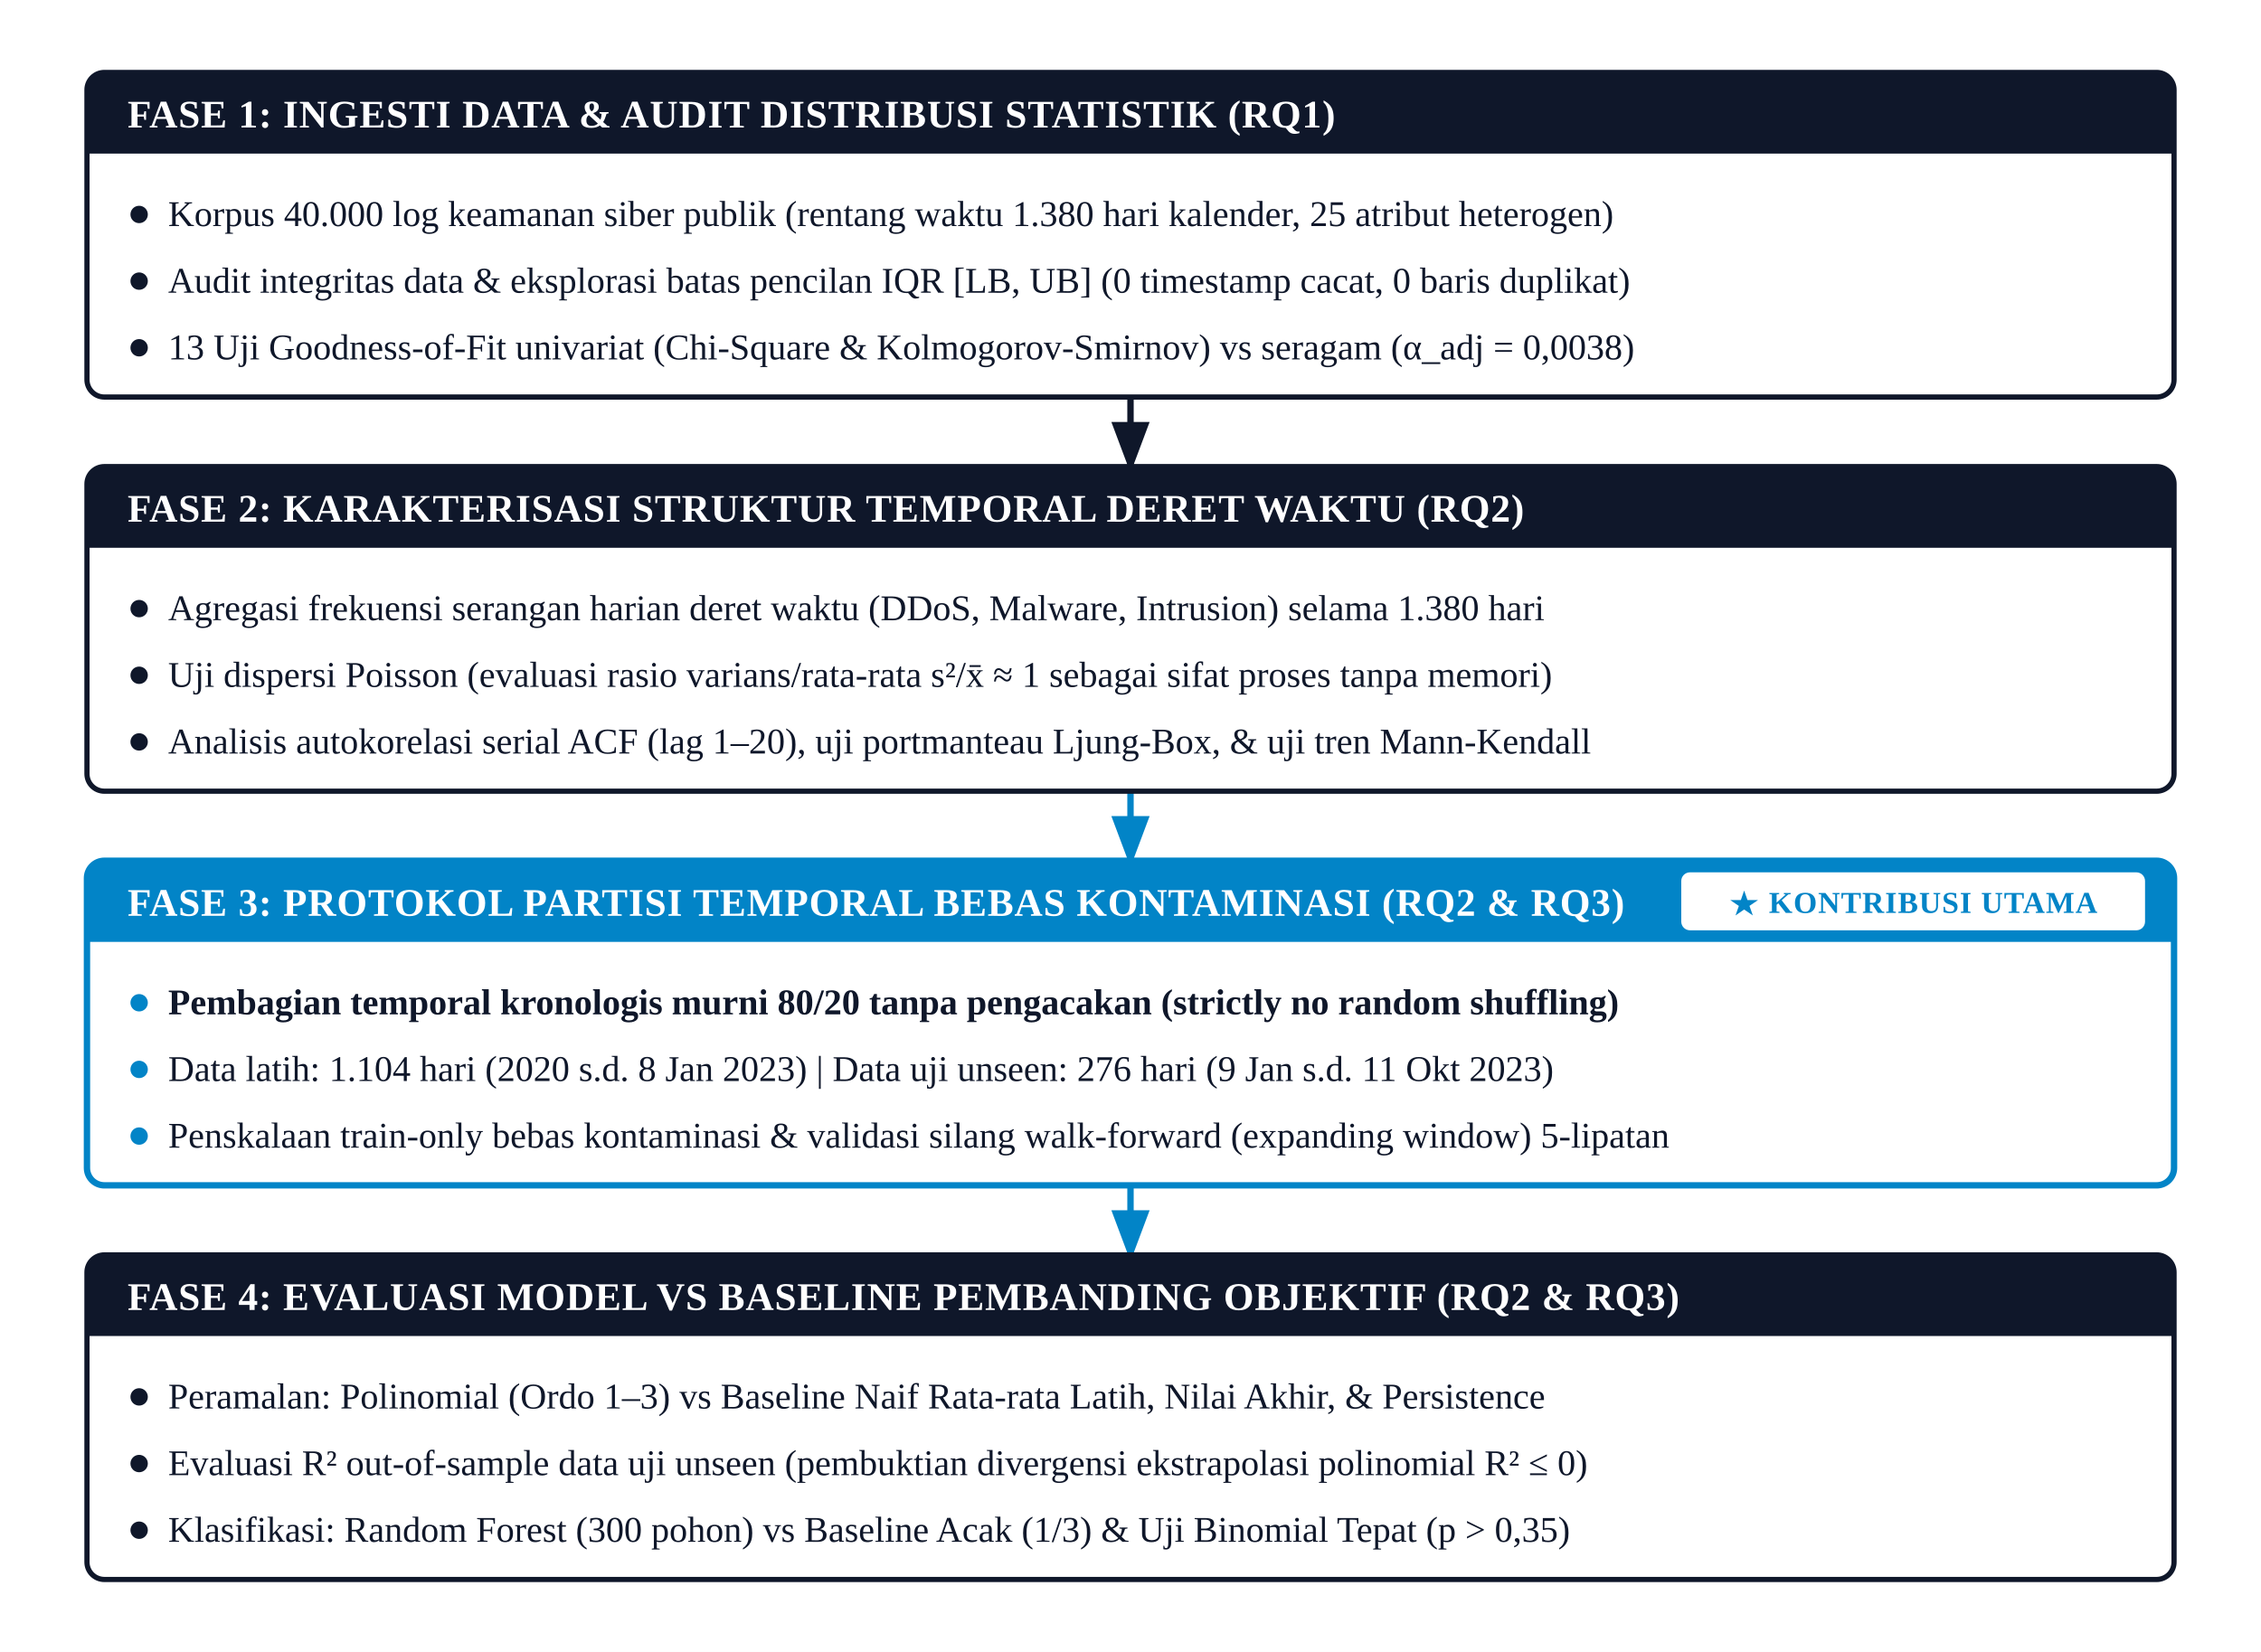
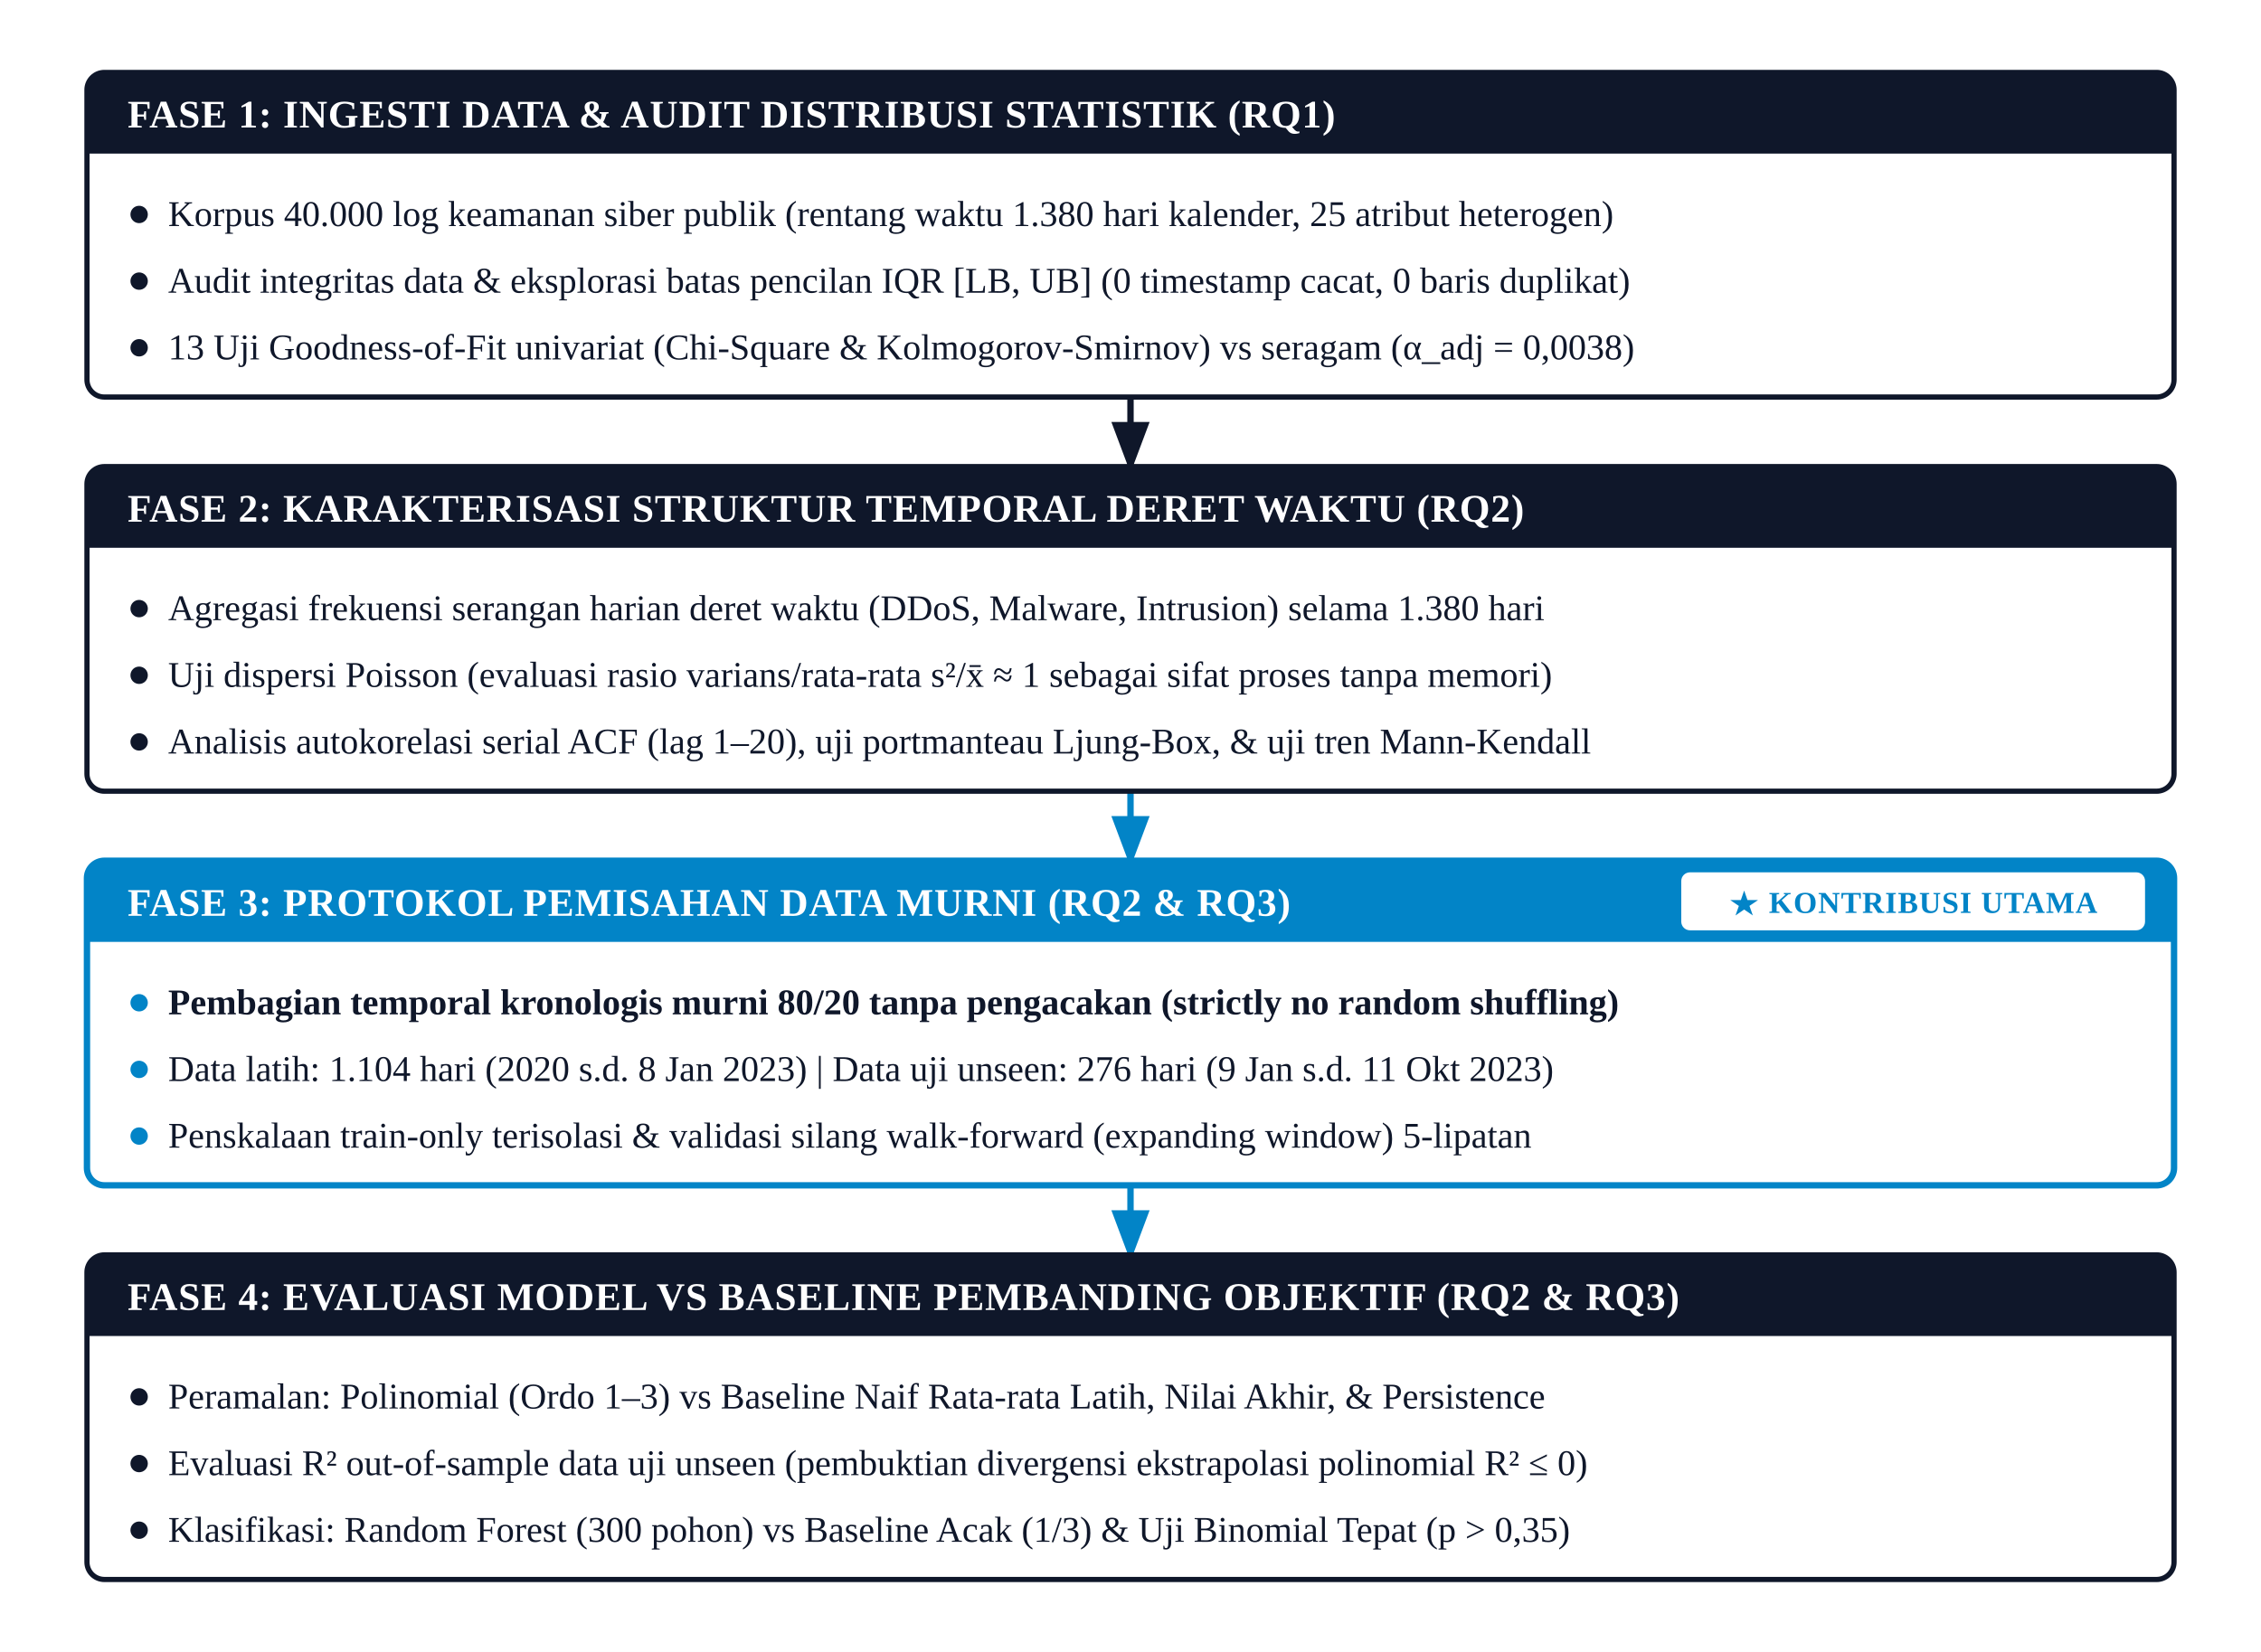
- <svg xmlns="http://www.w3.org/2000/svg" viewBox="0 0 780 570" width="780" height="570" role="img" aria-label="Diagram Alur Metodologi Modular 4-Fase Kerangka Evaluasi Empiris Bebas Kontaminasi Data">
+ <svg xmlns="http://www.w3.org/2000/svg" viewBox="0 0 780 570" width="780" height="570" role="img" aria-label="Diagram Alur Metodologi Modular 4-Fase Kerangka Evaluasi Empiris Dengan Pemisahan Data Murni">
  <defs>
    <marker id="arrow-dark" markerWidth="8" markerHeight="6" refX="7" refY="3" orient="auto">
      <polygon points="0 0, 8 3, 0 6" fill="#0f172a" />
    </marker>
    <marker id="arrow-sky" markerWidth="8" markerHeight="6" refX="7" refY="3" orient="auto">
      <polygon points="0 0, 8 3, 0 6" fill="#0284c7" />
    </marker>
  </defs>
  <rect width="100%" height="100%" fill="#ffffff" />
  <line x1="390" y1="137" x2="390" y2="161" stroke="#0f172a" stroke-width="2.2" marker-end="url(#arrow-dark)" />
  <line x1="390" y1="273" x2="390" y2="297" stroke="#0284c7" stroke-width="2.2" marker-end="url(#arrow-sky)" />
  <line x1="390" y1="409" x2="390" y2="433" stroke="#0284c7" stroke-width="2.2" marker-end="url(#arrow-sky)" />
  <g id="card-fase-1">
    <rect x="30" y="25" width="720" height="112" rx="6" fill="#ffffff" stroke="#0f172a" stroke-width="1.8" />
    <path d="M 30 31 Q 30 25 36 25 L 744 25 Q 750 25 750 31 L 750 53 L 30 53 Z" fill="#0f172a" />
    <text x="44" y="44" fill="#ffffff" font-family="'Times New Roman', Georgia, serif" font-size="13.5" font-weight="bold" letter-spacing="0.02em">FASE 1: INGESTI DATA &amp; AUDIT DISTRIBUSI STATISTIK (RQ1)</text>
    <circle cx="48" cy="74" r="3" fill="#0f172a" />
    <text x="58" y="78" fill="#0f172a" font-family="'Times New Roman', Georgia, serif" font-size="12.5">Korpus 40.000 log keamanan siber publik (rentang waktu 1.380 hari kalender, 25 atribut heterogen)</text>
    <circle cx="48" cy="97" r="3" fill="#0f172a" />
    <text x="58" y="101" fill="#0f172a" font-family="'Times New Roman', Georgia, serif" font-size="12.5">Audit integritas data &amp; eksplorasi batas pencilan IQR [LB, UB] (0 timestamp cacat, 0 baris duplikat)</text>
    <circle cx="48" cy="120" r="3" fill="#0f172a" />
    <text x="58" y="124" fill="#0f172a" font-family="'Times New Roman', Georgia, serif" font-size="12.5">13 Uji Goodness-of-Fit univariat (Chi-Square &amp; Kolmogorov-Smirnov) vs seragam (α_adj = 0,0038)</text>
  </g>
  <g id="card-fase-2">
    <rect x="30" y="161" width="720" height="112" rx="6" fill="#ffffff" stroke="#0f172a" stroke-width="1.8" />
    <path d="M 30 167 Q 30 161 36 161 L 744 161 Q 750 161 750 167 L 750 189 L 30 189 Z" fill="#0f172a" />
    <text x="44" y="180" fill="#ffffff" font-family="'Times New Roman', Georgia, serif" font-size="13.5" font-weight="bold" letter-spacing="0.02em">FASE 2: KARAKTERISASI STRUKTUR TEMPORAL DERET WAKTU (RQ2)</text>
    <circle cx="48" cy="210" r="3" fill="#0f172a" />
    <text x="58" y="214" fill="#0f172a" font-family="'Times New Roman', Georgia, serif" font-size="12.5">Agregasi frekuensi serangan harian deret waktu (DDoS, Malware, Intrusion) selama 1.380 hari</text>
    <circle cx="48" cy="233" r="3" fill="#0f172a" />
    <text x="58" y="237" fill="#0f172a" font-family="'Times New Roman', Georgia, serif" font-size="12.5">Uji dispersi Poisson (evaluasi rasio varians/rata-rata s²/x̄ ≈ 1 sebagai sifat proses tanpa memori)</text>
    <circle cx="48" cy="256" r="3" fill="#0f172a" />
    <text x="58" y="260" fill="#0f172a" font-family="'Times New Roman', Georgia, serif" font-size="12.5">Analisis autokorelasi serial ACF (lag 1–20), uji portmanteau Ljung-Box, &amp; uji tren Mann-Kendall</text>
  </g>
  <g id="card-fase-3">
    <rect x="30" y="297" width="720" height="112" rx="6" fill="#ffffff" stroke="#0284c7" stroke-width="2.2" />
    <path d="M 30 303 Q 30 297 36 297 L 744 297 Q 750 297 750 303 L 750 325 L 30 325 Z" fill="#0284c7" />
-     <text x="44" y="316" fill="#ffffff" font-family="'Times New Roman', Georgia, serif" font-size="13.5" font-weight="bold" letter-spacing="0.02em">FASE 3: PROTOKOL PARTISI TEMPORAL BEBAS KONTAMINASI (RQ2 &amp; RQ3)</text>
+     <text x="44" y="316" fill="#ffffff" font-family="'Times New Roman', Georgia, serif" font-size="13.5" font-weight="bold" letter-spacing="0.02em">FASE 3: PROTOKOL PEMISAHAN DATA MURNI (RQ2 &amp; RQ3)</text>
    <rect x="580" y="301" width="160" height="20" rx="3" fill="#ffffff" />
    <text x="660" y="315" fill="#0284c7" font-family="'Times New Roman', Georgia, serif" font-size="10.5" font-weight="bold" text-anchor="middle" letter-spacing="0.03em">★ KONTRIBUSI UTAMA</text>
    <circle cx="48" cy="346" r="3" fill="#0284c7" />
    <text x="58" y="350" fill="#0f172a" font-family="'Times New Roman', Georgia, serif" font-size="12.5" font-weight="bold">Pembagian temporal kronologis murni 80/20 tanpa pengacakan (strictly no random shuffling)</text>
    <circle cx="48" cy="369" r="3" fill="#0284c7" />
    <text x="58" y="373" fill="#0f172a" font-family="'Times New Roman', Georgia, serif" font-size="12.5">Data latih: 1.104 hari (2020 s.d. 8 Jan 2023) | Data uji unseen: 276 hari (9 Jan s.d. 11 Okt 2023)</text>
    <circle cx="48" cy="392" r="3" fill="#0284c7" />
-     <text x="58" y="396" fill="#0f172a" font-family="'Times New Roman', Georgia, serif" font-size="12.5">Penskalaan train-only bebas kontaminasi &amp; validasi silang walk-forward (expanding window) 5-lipatan</text>
+     <text x="58" y="396" fill="#0f172a" font-family="'Times New Roman', Georgia, serif" font-size="12.5">Penskalaan train-only terisolasi &amp; validasi silang walk-forward (expanding window) 5-lipatan</text>
  </g>
  <g id="card-fase-4">
    <rect x="30" y="433" width="720" height="112" rx="6" fill="#ffffff" stroke="#0f172a" stroke-width="1.8" />
    <path d="M 30 439 Q 30 433 36 433 L 744 433 Q 750 433 750 439 L 750 461 L 30 461 Z" fill="#0f172a" />
    <text x="44" y="452" fill="#ffffff" font-family="'Times New Roman', Georgia, serif" font-size="13.5" font-weight="bold" letter-spacing="0.02em">FASE 4: EVALUASI MODEL VS BASELINE PEMBANDING OBJEKTIF (RQ2 &amp; RQ3)</text>
    <circle cx="48" cy="482" r="3" fill="#0f172a" />
    <text x="58" y="486" fill="#0f172a" font-family="'Times New Roman', Georgia, serif" font-size="12.5">Peramalan: Polinomial (Ordo 1–3) vs Baseline Naif Rata-rata Latih, Nilai Akhir, &amp; Persistence</text>
    <circle cx="48" cy="505" r="3" fill="#0f172a" />
    <text x="58" y="509" fill="#0f172a" font-family="'Times New Roman', Georgia, serif" font-size="12.5">Evaluasi R² out-of-sample data uji unseen (pembuktian divergensi ekstrapolasi polinomial R² ≤ 0)</text>
    <circle cx="48" cy="528" r="3" fill="#0f172a" />
    <text x="58" y="532" fill="#0f172a" font-family="'Times New Roman', Georgia, serif" font-size="12.5">Klasifikasi: Random Forest (300 pohon) vs Baseline Acak (1/3) &amp; Uji Binomial Tepat (p &gt; 0,35)</text>
  </g>
</svg>
